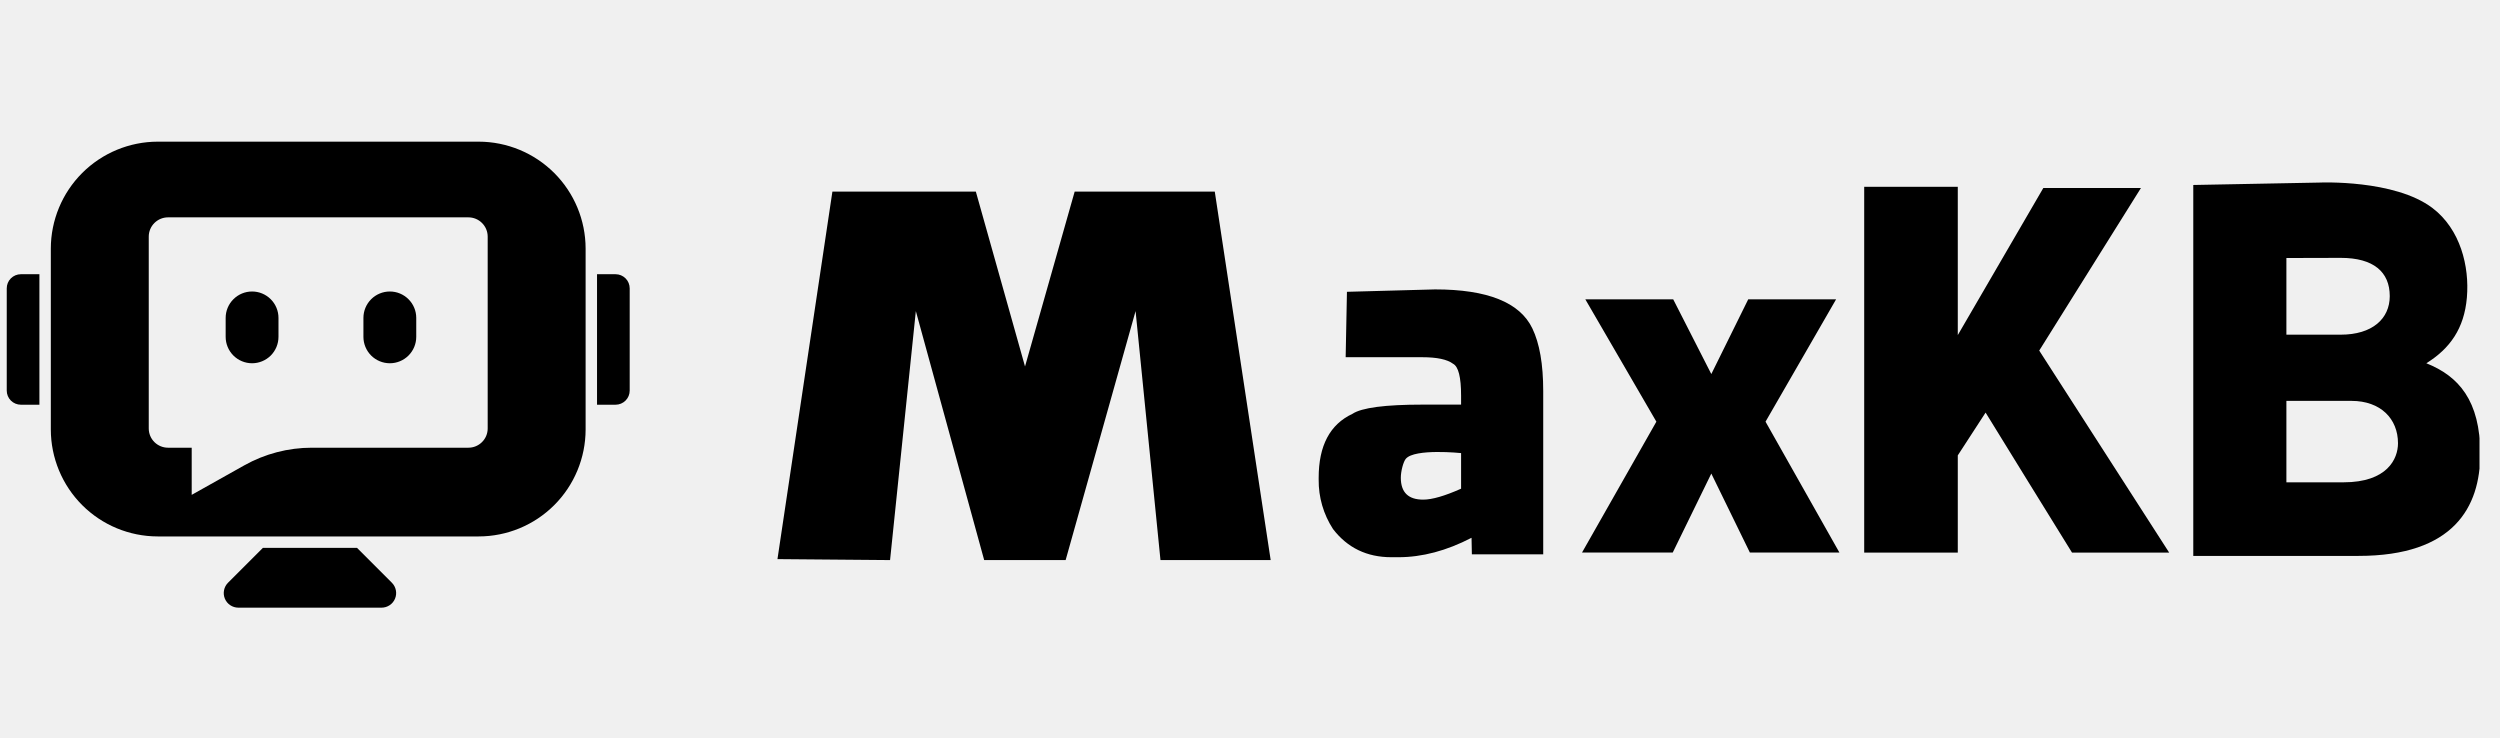
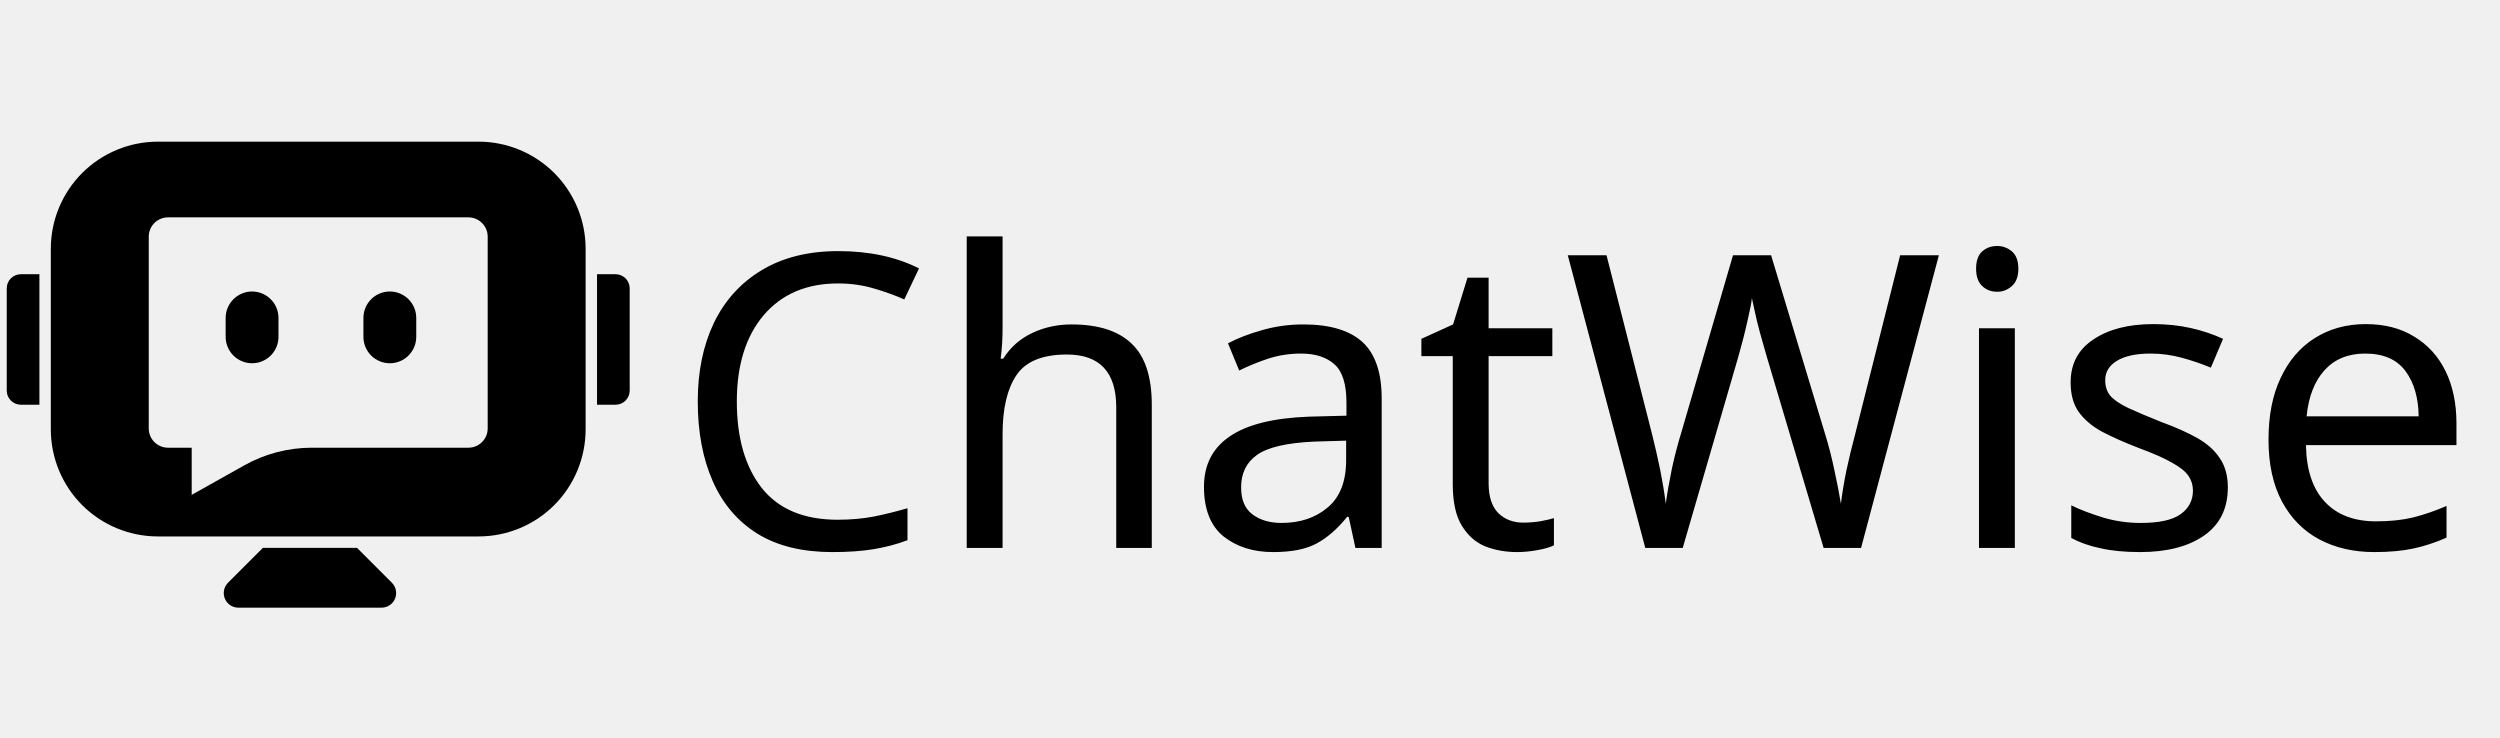
<svg xmlns="http://www.w3.org/2000/svg" width="122" height="36" viewBox="0 0 122 36" fill="#FF8800">
  <g clip-path="url(#clip0_5682_1471)" fill-rule="evenodd">
-     <path d="M75.309 19.081V27.05H71.827L71.811 26.244C70.593 26.876 69.403 27.192 68.241 27.192H67.897C66.703 27.192 65.755 26.734 65.051 25.817C64.585 25.101 64.342 24.263 64.351 23.409V23.314C64.351 21.749 64.901 20.709 66 20.195C66.451 19.895 67.593 19.745 69.427 19.745H71.301V19.306C71.301 18.404 71.17 17.887 70.909 17.752C70.625 17.539 70.123 17.432 69.403 17.432H65.668L65.731 14.24L70.032 14.123C72.586 14.123 74.167 14.756 74.776 16.021C75.132 16.756 75.309 17.776 75.309 19.081ZM68.603 22.39C68.484 22.532 68.36 22.99 68.36 23.314C68.36 24.026 68.723 24.382 69.451 24.382C69.885 24.382 70.502 24.204 71.301 23.848V22.111C71.301 22.111 69.036 21.875 68.603 22.39Z" fill="currentColor" />
-     <path d="M56.631 27.332L55.416 15.181L52.003 27.332H48.028L44.693 15.181L43.435 27.332L37.94 27.285L40.621 9.35H47.621L50.021 17.884L52.444 9.35H59.281L62.009 27.332H56.631Z" fill="currentColor" />
-     <path d="M85.394 26.965L83.512 23.11L81.629 26.965H77.202L80.831 20.578L77.364 14.608H81.653L83.512 18.254L85.313 14.608H89.601L86.158 20.578L89.764 26.965H85.394Z" fill="currentColor" />
-     <path d="M101.114 26.966C101.029 26.842 96.897 20.134 96.897 20.134L95.54 22.223V26.966H90.973V9.116H95.54V16.353L99.713 9.176H104.477L99.514 17.108L105.855 26.966H101.114Z" fill="currentColor" />
-     <path d="M121.036 22.145C121.036 24.745 119.74 27.128 115.097 27.128H107.032V9.027L113.203 8.909C113.203 8.909 116.858 8.748 118.706 10.153C120.068 11.188 120.515 13.002 120.384 14.52C120.254 16.037 119.553 17.013 118.405 17.727C119.979 18.354 121.036 19.545 121.036 22.145ZM114.228 16.332C115.766 16.332 116.62 15.556 116.62 14.45C116.62 13.274 115.833 12.584 114.228 12.584L111.576 12.591V16.332H114.228ZM114.365 23.537C116.497 23.537 117.022 22.393 117.022 21.632C117.022 20.431 116.17 19.563 114.752 19.563H111.576V23.537H114.365Z" fill="currentColor" />
+     <text x="63%" y="55%" font-size="20" font-weight="400" fill="#000000" font-family="Impact" text-anchor="middle" dominant-baseline="middle">ChatWise</text>
    <path d="M17.421 26.735H12.83L11.128 28.437C11.028 28.537 10.96 28.664 10.933 28.802C10.905 28.941 10.919 29.084 10.973 29.214C11.027 29.344 11.118 29.456 11.236 29.534C11.353 29.612 11.491 29.654 11.632 29.654H18.619C18.76 29.654 18.898 29.612 19.015 29.534C19.133 29.456 19.224 29.344 19.278 29.214C19.332 29.084 19.346 28.941 19.318 28.802C19.291 28.664 19.223 28.537 19.123 28.437L17.421 26.735Z" fill="currentColor" />
    <path d="M30.04 13.382H29.135V19.75H30.04C30.131 19.75 30.22 19.732 30.304 19.697C30.387 19.663 30.463 19.612 30.527 19.548C30.591 19.484 30.642 19.408 30.677 19.324C30.711 19.241 30.729 19.151 30.729 19.061V14.072C30.729 13.889 30.657 13.713 30.527 13.584C30.398 13.455 30.223 13.382 30.04 13.382Z" fill="currentColor" />
    <path d="M1.923 13.382H1.018C0.835 13.382 0.66 13.455 0.53 13.584C0.401 13.713 0.329 13.889 0.329 14.072V19.061C0.329 19.151 0.346 19.241 0.381 19.324C0.416 19.408 0.466 19.484 0.53 19.548C0.594 19.612 0.67 19.663 0.754 19.697C0.838 19.732 0.927 19.75 1.018 19.75H1.923V13.382Z" fill="currentColor" />
    <path d="M19.024 14.225C18.682 14.225 18.354 14.361 18.112 14.603C17.871 14.844 17.735 15.172 17.735 15.514V16.438C17.735 16.78 17.871 17.108 18.112 17.35C18.354 17.591 18.682 17.727 19.024 17.727C19.366 17.727 19.694 17.591 19.935 17.35C20.177 17.108 20.313 16.78 20.313 16.438V15.514C20.313 15.345 20.28 15.177 20.215 15.021C20.15 14.864 20.055 14.722 19.935 14.603C19.816 14.483 19.674 14.388 19.517 14.323C19.361 14.258 19.193 14.225 19.024 14.225Z" fill="currentColor" />
    <path d="M12.301 14.225C11.959 14.225 11.632 14.361 11.39 14.603C11.148 14.844 11.012 15.172 11.012 15.514V16.438C11.012 16.78 11.148 17.108 11.39 17.35C11.632 17.591 11.959 17.727 12.301 17.727C12.643 17.727 12.971 17.591 13.213 17.35C13.454 17.108 13.59 16.78 13.59 16.438V15.514C13.59 15.345 13.557 15.177 13.492 15.021C13.427 14.864 13.332 14.722 13.213 14.603C13.093 14.483 12.951 14.388 12.794 14.323C12.638 14.258 12.47 14.225 12.301 14.225Z" fill="currentColor" />
    <path d="M23.361 6.913H7.697C6.314 6.915 4.988 7.465 4.01 8.443C3.032 9.421 2.482 10.747 2.48 12.13V20.961C2.482 22.344 3.032 23.671 4.01 24.649C4.988 25.627 6.314 26.177 7.697 26.178H23.361C24.744 26.177 26.07 25.627 27.048 24.649C28.026 23.671 28.576 22.344 28.578 20.961V12.13C28.576 10.747 28.026 9.421 27.048 8.443C26.07 7.465 24.744 6.915 23.361 6.913ZM23.799 20.909C23.799 21.158 23.7 21.397 23.523 21.573C23.347 21.749 23.108 21.848 22.859 21.848H15.219C14.063 21.848 12.926 22.145 11.918 22.711L9.355 24.149V21.848H8.199C7.95 21.848 7.711 21.749 7.534 21.573C7.358 21.397 7.259 21.158 7.259 20.909V11.547C7.259 11.298 7.358 11.059 7.534 10.883C7.711 10.706 7.95 10.607 8.199 10.607H22.859C23.108 10.607 23.347 10.706 23.523 10.883C23.7 11.059 23.799 11.298 23.799 11.547L23.799 20.909Z" fill="currentColor" />
  </g>
  <defs>
    <clipPath id="clip0_5682_1471">
      <rect width="121" height="36" fill="white" />
    </clipPath>
  </defs>
</svg>
